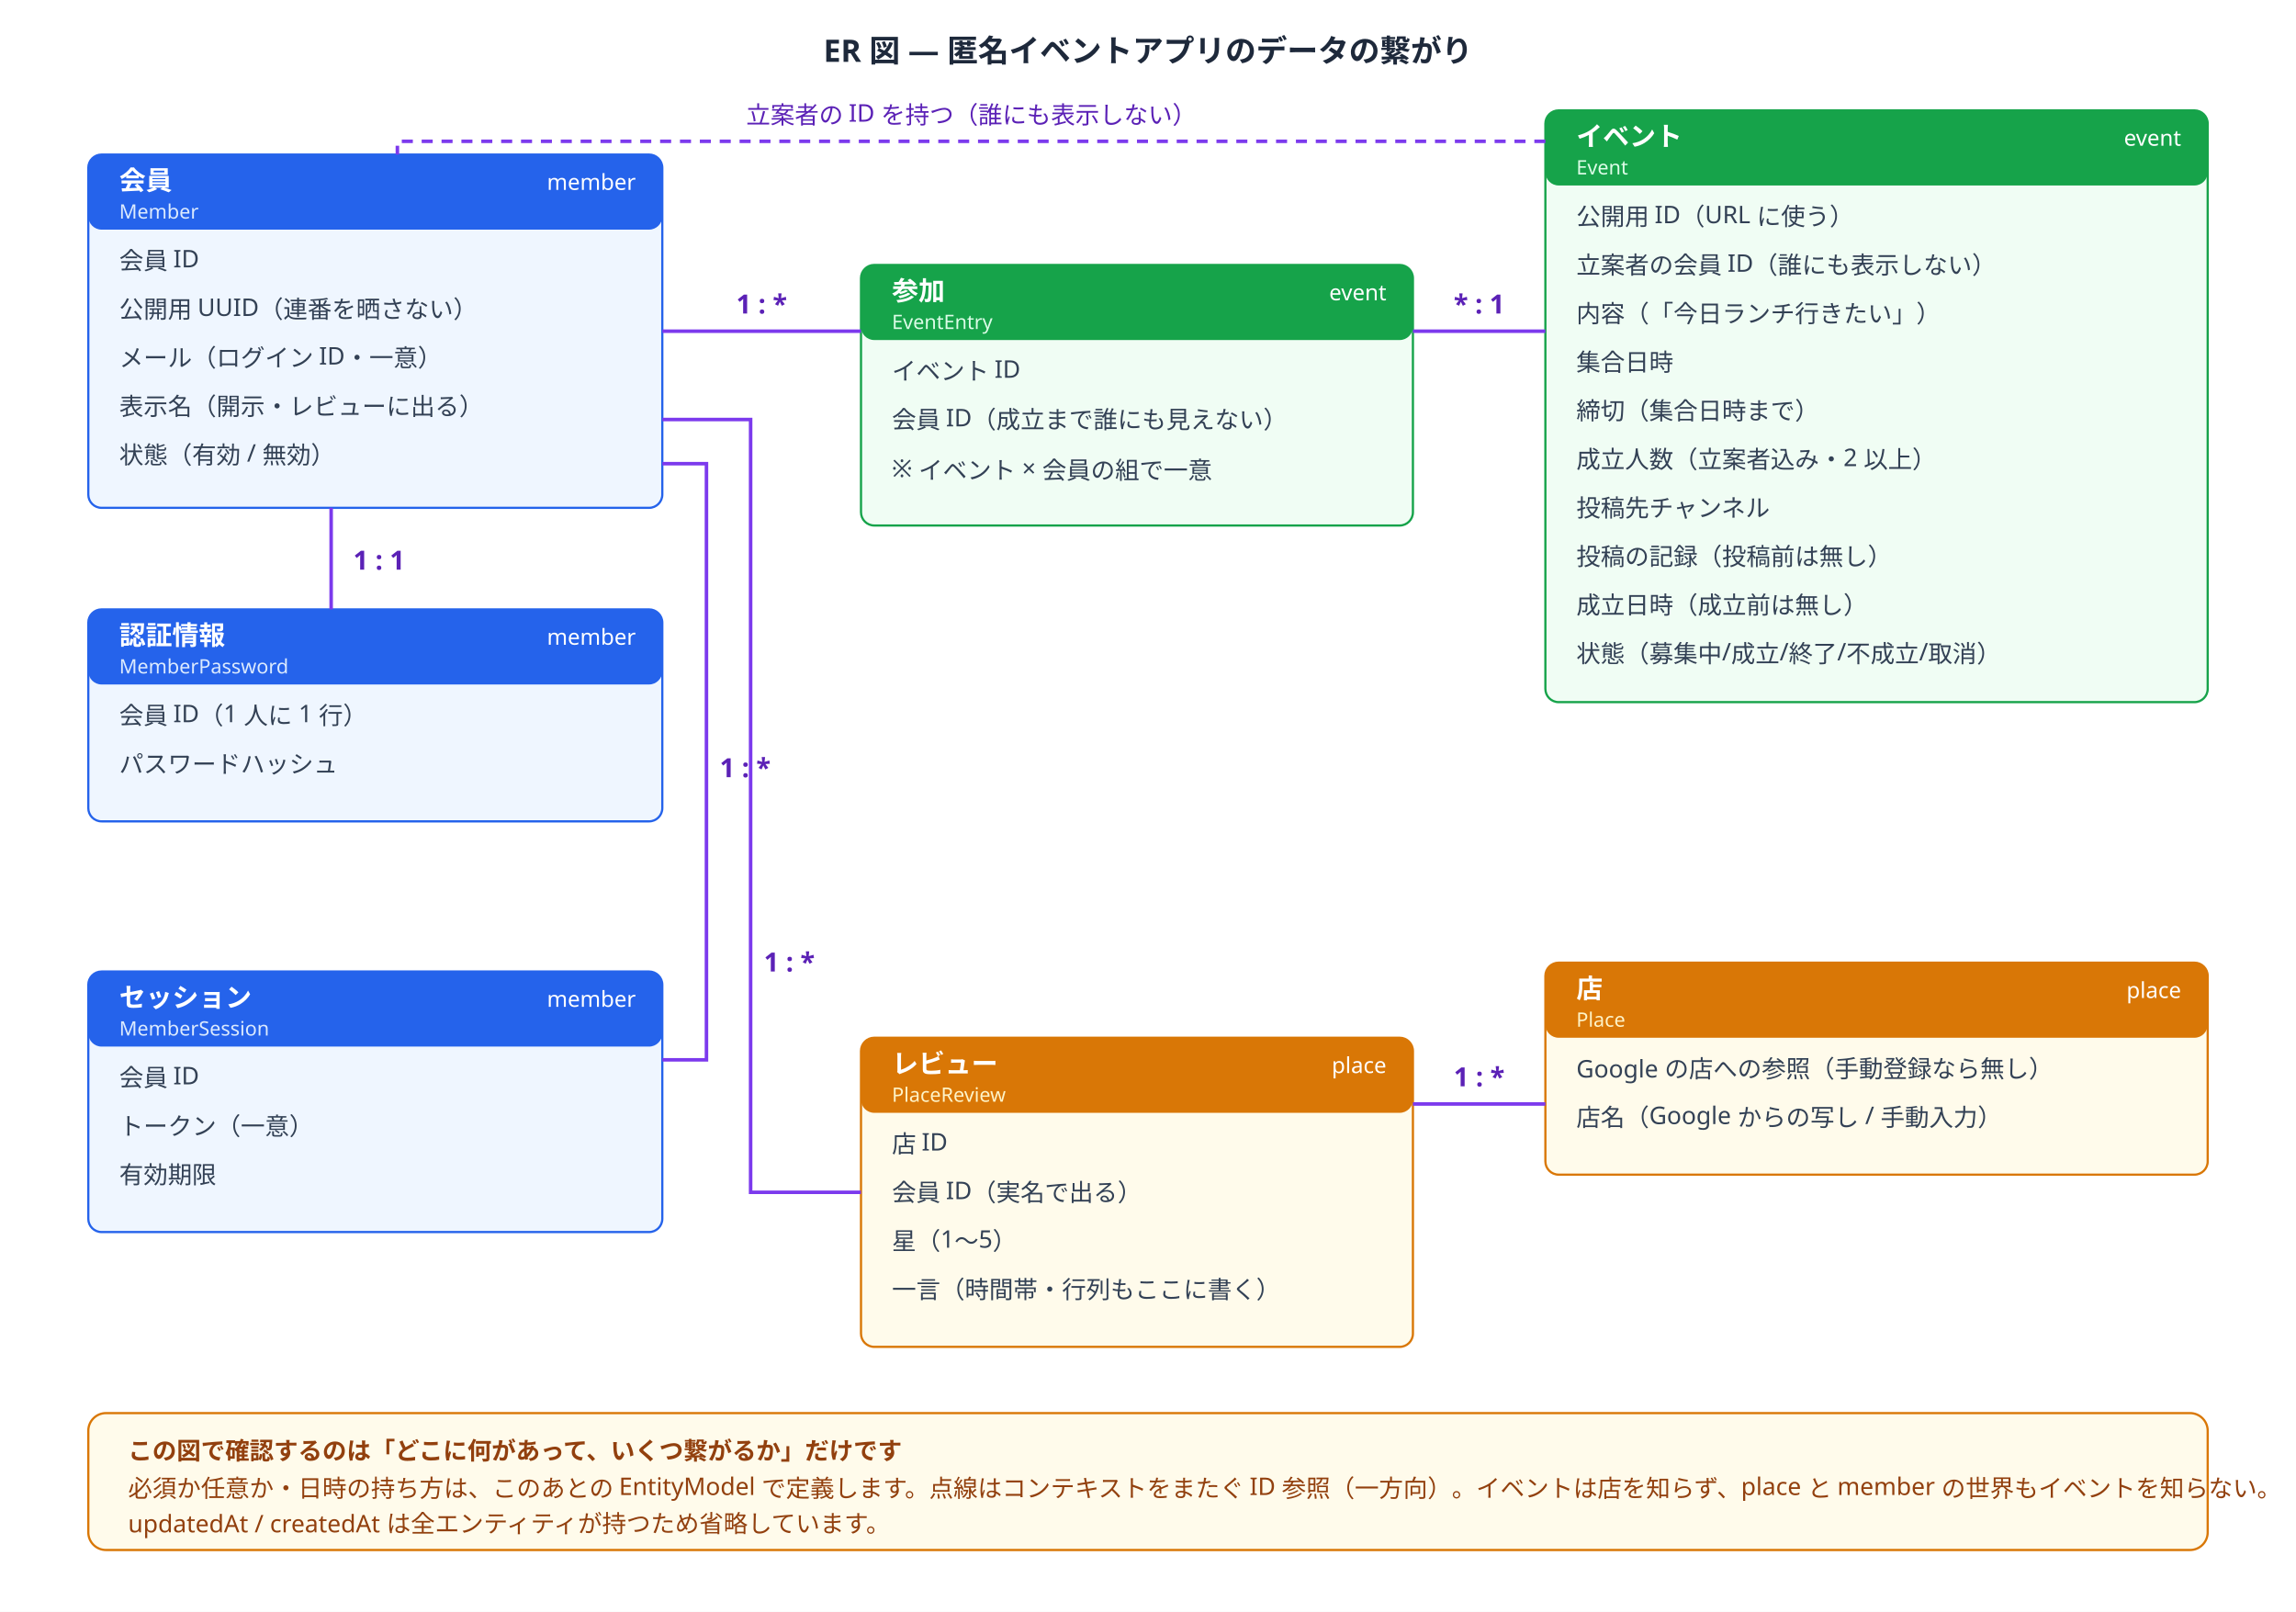
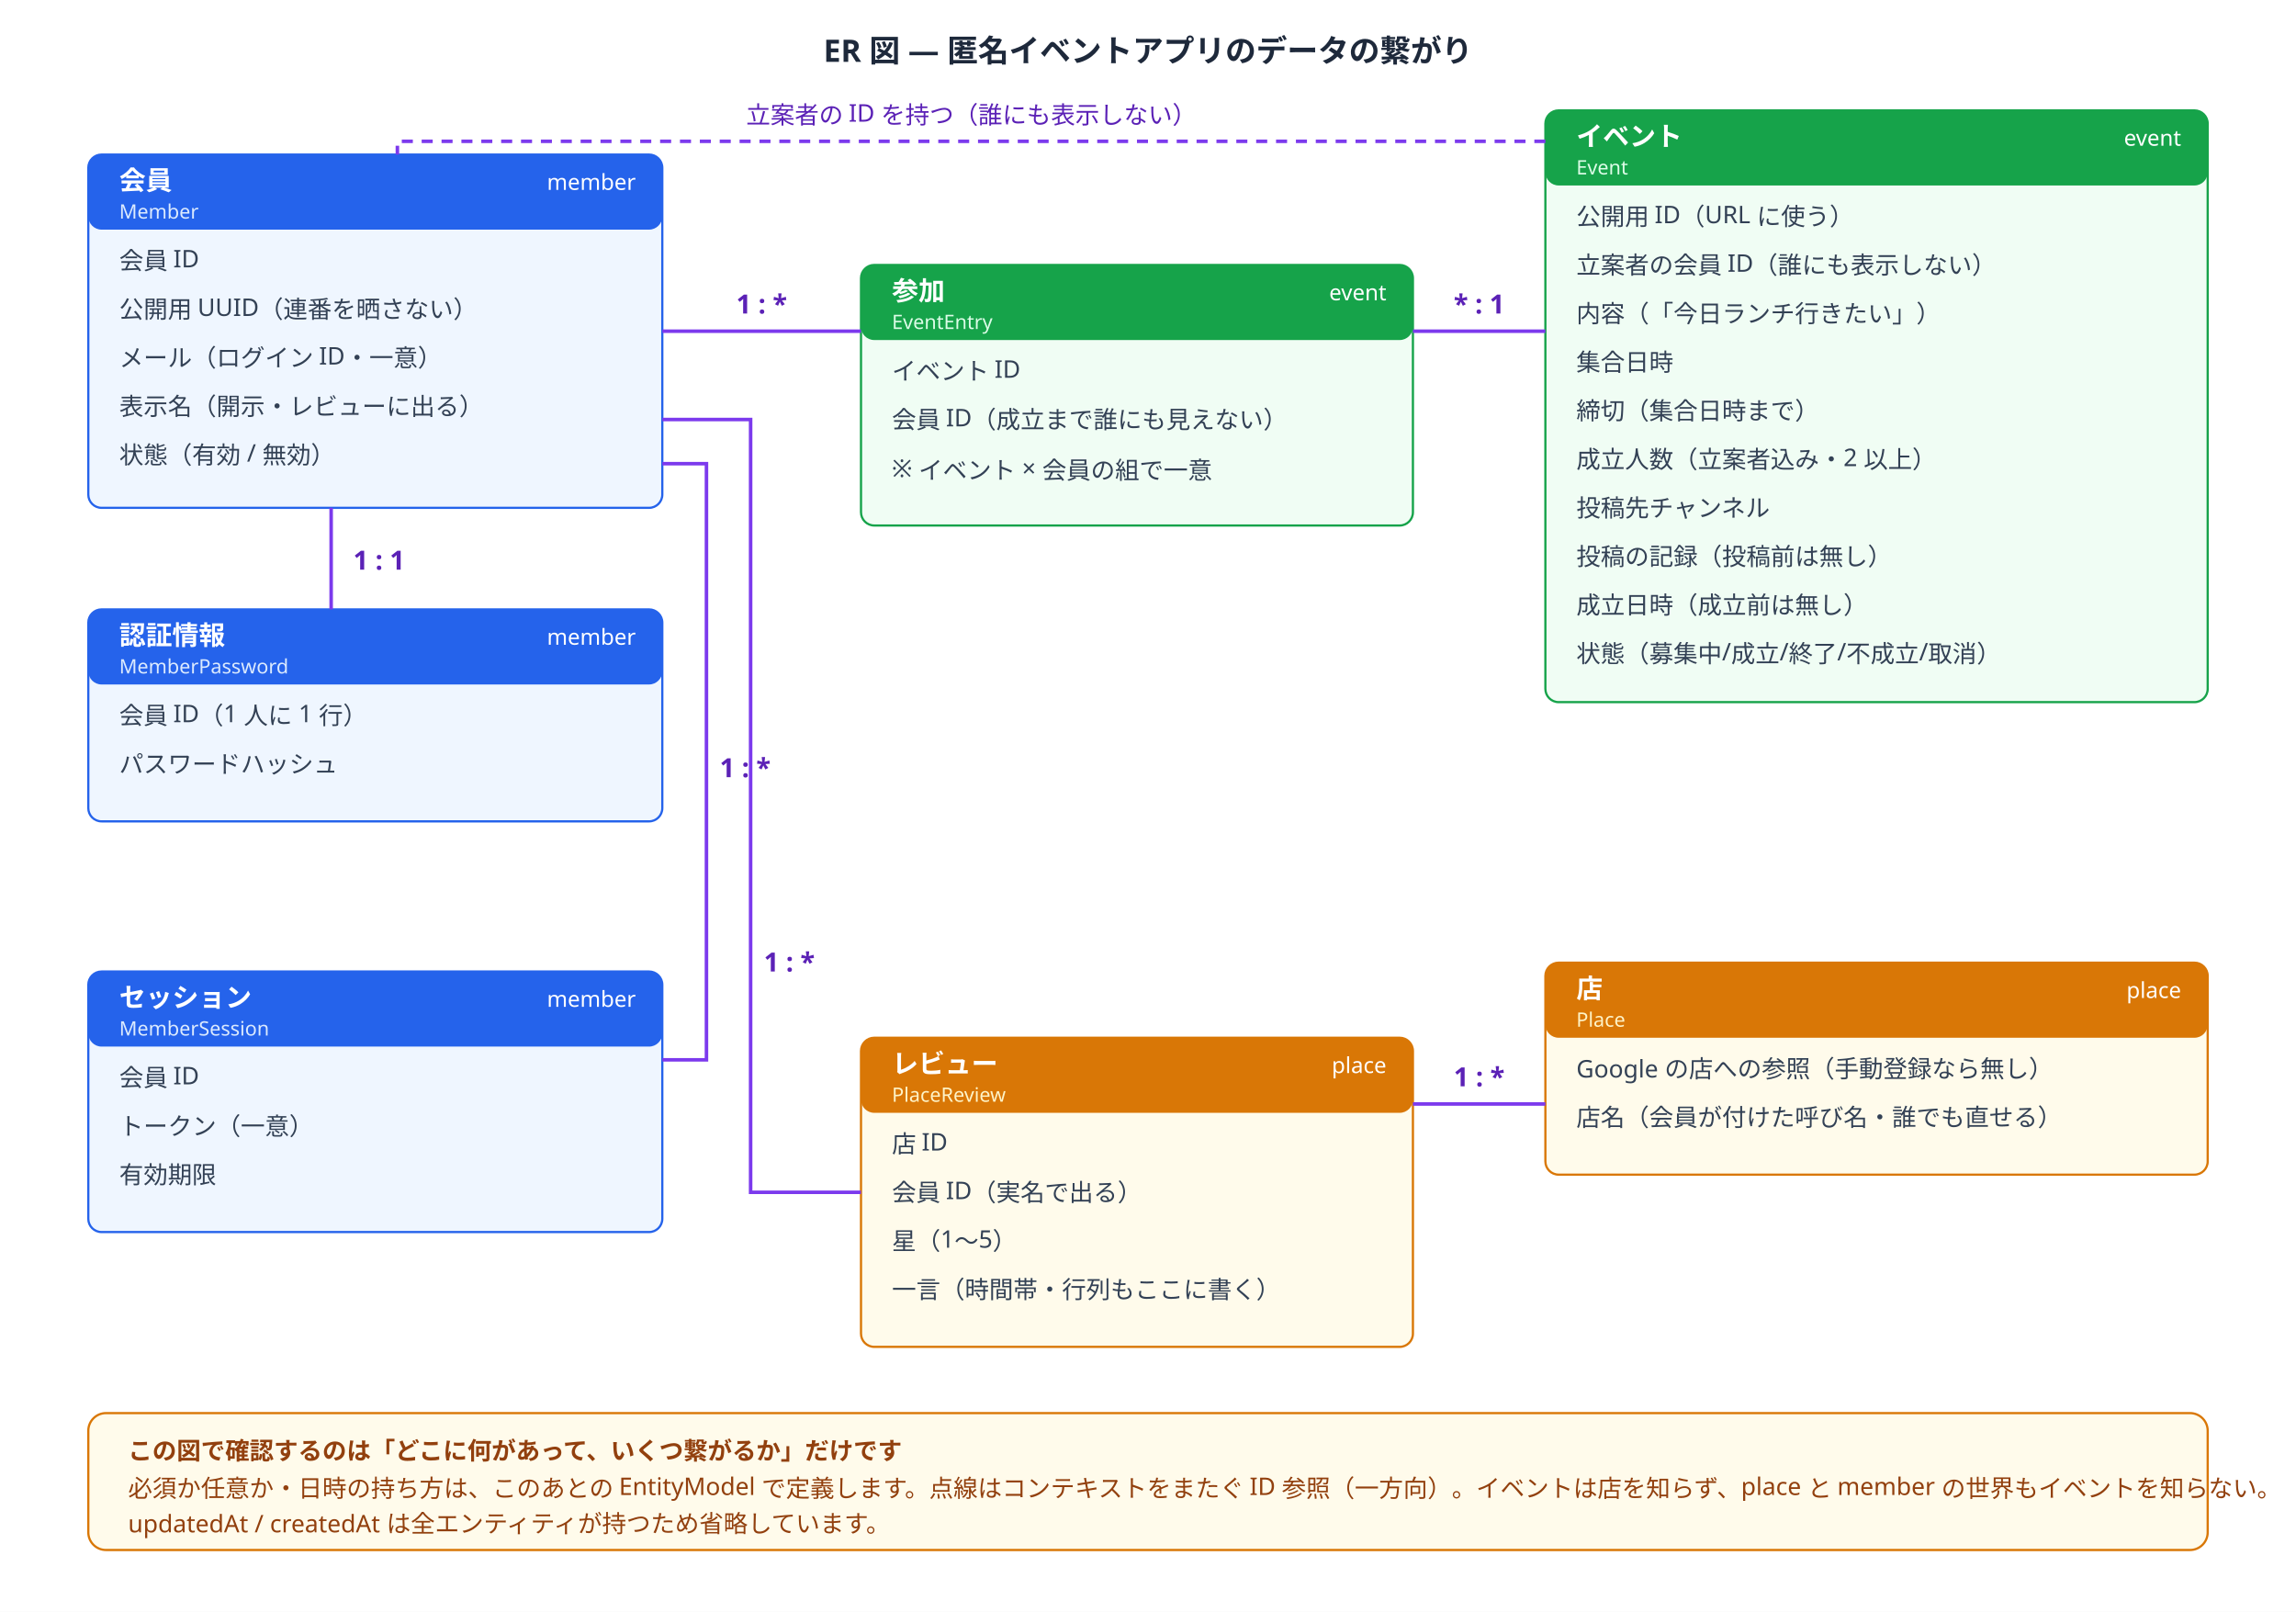
<svg xmlns="http://www.w3.org/2000/svg" viewBox="0 0 1040 730" width="1040" font-family="sans-serif" font-size="14">
  <rect x="0" y="0" width="1040" height="730" fill="#ffffff" />
  <text x="520" y="28" text-anchor="middle" font-weight="bold" fill="#1e293b">ER 図 — 匿名イベントアプリのデータの繋がり</text>
  <rect x="40" y="70" width="260" height="160" rx="6" fill="#eff6ff" stroke="#2563eb" />
  <rect x="40" y="70" width="260" height="34" rx="6" fill="#2563eb" />
  <text x="54" y="86" font-size="12" font-weight="bold" fill="#ffffff">会員</text>
  <text x="54" y="99" font-size="9" fill="#dbeafe">Member</text>
  <text x="288" y="86" text-anchor="end" font-size="10" fill="#ffffff">member</text>
  <text x="54" y="122" font-size="11" fill="#334155">会員 ID</text>
  <text x="54" y="144" font-size="11" fill="#334155">公開用 UUID（連番を晒さない）</text>
  <text x="54" y="166" font-size="11" fill="#334155">メール（ログイン ID・一意）</text>
  <text x="54" y="188" font-size="11" fill="#334155">表示名（開示・レビューに出る）</text>
  <text x="54" y="210" font-size="11" fill="#334155">状態（有効 / 無効）</text>
  <rect x="40" y="276" width="260" height="96" rx="6" fill="#eff6ff" stroke="#2563eb" />
  <rect x="40" y="276" width="260" height="34" rx="6" fill="#2563eb" />
  <text x="54" y="292" font-size="12" font-weight="bold" fill="#ffffff">認証情報</text>
  <text x="54" y="305" font-size="9" fill="#dbeafe">MemberPassword</text>
  <text x="288" y="292" text-anchor="end" font-size="10" fill="#ffffff">member</text>
  <text x="54" y="328" font-size="11" fill="#334155">会員 ID（1 人に 1 行）</text>
  <text x="54" y="350" font-size="11" fill="#334155">パスワードハッシュ</text>
  <rect x="40" y="440" width="260" height="118" rx="6" fill="#eff6ff" stroke="#2563eb" />
  <rect x="40" y="440" width="260" height="34" rx="6" fill="#2563eb" />
  <text x="54" y="456" font-size="12" font-weight="bold" fill="#ffffff">セッション</text>
  <text x="54" y="469" font-size="9" fill="#dbeafe">MemberSession</text>
  <text x="288" y="456" text-anchor="end" font-size="10" fill="#ffffff">member</text>
  <text x="54" y="492" font-size="11" fill="#334155">会員 ID</text>
  <text x="54" y="514" font-size="11" fill="#334155">トークン（一意）</text>
  <text x="54" y="536" font-size="11" fill="#334155">有効期限</text>
  <rect x="390" y="120" width="250" height="118" rx="6" fill="#f0fdf4" stroke="#16a34a" />
  <rect x="390" y="120" width="250" height="34" rx="6" fill="#16a34a" />
  <text x="404" y="136" font-size="12" font-weight="bold" fill="#ffffff">参加</text>
  <text x="404" y="149" font-size="9" fill="#dcfce7">EventEntry</text>
  <text x="628" y="136" text-anchor="end" font-size="10" fill="#ffffff">event</text>
  <text x="404" y="172" font-size="11" fill="#334155">イベント ID</text>
  <text x="404" y="194" font-size="11" fill="#334155">会員 ID（成立まで誰にも見えない）</text>
  <text x="404" y="216" font-size="11" fill="#334155">※ イベント × 会員の組で一意</text>
  <rect x="700" y="50" width="300" height="268" rx="6" fill="#f0fdf4" stroke="#16a34a" />
  <rect x="700" y="50" width="300" height="34" rx="6" fill="#16a34a" />
  <text x="714" y="66" font-size="12" font-weight="bold" fill="#ffffff">イベント</text>
  <text x="714" y="79" font-size="9" fill="#dcfce7">Event</text>
  <text x="988" y="66" text-anchor="end" font-size="10" fill="#ffffff">event</text>
  <text x="714" y="102" font-size="11" fill="#334155">公開用 ID（URL に使う）</text>
  <text x="714" y="124" font-size="11" fill="#334155">立案者の会員 ID（誰にも表示しない）</text>
  <text x="714" y="146" font-size="11" fill="#334155">内容（「今日ランチ行きたい」）</text>
  <text x="714" y="168" font-size="11" fill="#334155">集合日時</text>
  <text x="714" y="190" font-size="11" fill="#334155">締切（集合日時まで）</text>
  <text x="714" y="212" font-size="11" fill="#334155">成立人数（立案者込み・2 以上）</text>
  <text x="714" y="234" font-size="11" fill="#334155">投稿先チャンネル</text>
  <text x="714" y="256" font-size="11" fill="#334155">投稿の記録（投稿前は無し）</text>
  <text x="714" y="278" font-size="11" fill="#334155">成立日時（成立前は無し）</text>
  <text x="714" y="300" font-size="11" fill="#334155">状態（募集中/成立/終了/不成立/取消）</text>
  <rect x="700" y="436" width="300" height="96" rx="6" fill="#fffbeb" stroke="#d97706" />
  <rect x="700" y="436" width="300" height="34" rx="6" fill="#d97706" />
  <text x="714" y="452" font-size="12" font-weight="bold" fill="#ffffff">店</text>
  <text x="714" y="465" font-size="9" fill="#fef3c7">Place</text>
  <text x="988" y="452" text-anchor="end" font-size="10" fill="#ffffff">place</text>
  <text x="714" y="488" font-size="11" fill="#334155">Google の店への参照（手動登録なら無し）</text>
-   <text x="714" y="510" font-size="11" fill="#334155">店名（Google からの写し / 手動入力）</text>
+   <text x="714" y="510" font-size="11" fill="#334155">店名（会員が付けた呼び名・誰でも直せる）</text>
  <rect x="390" y="470" width="250" height="140" rx="6" fill="#fffbeb" stroke="#d97706" />
  <rect x="390" y="470" width="250" height="34" rx="6" fill="#d97706" />
  <text x="404" y="486" font-size="12" font-weight="bold" fill="#ffffff">レビュー</text>
  <text x="404" y="499" font-size="9" fill="#fef3c7">PlaceReview</text>
  <text x="628" y="486" text-anchor="end" font-size="10" fill="#ffffff">place</text>
  <text x="404" y="522" font-size="11" fill="#334155">店 ID</text>
  <text x="404" y="544" font-size="11" fill="#334155">会員 ID（実名で出る）</text>
  <text x="404" y="566" font-size="11" fill="#334155">星（1〜5）</text>
  <text x="404" y="588" font-size="11" fill="#334155">一言（時間帯・行列もここに書く）</text>
  <path d="M150,230 V276" fill="none" stroke="#7c3aed" stroke-width="1.6" />
  <text x="160" y="258" font-size="12" font-weight="bold" fill="#5b21b6">1 : 1</text>
  <path d="M300,210 H320 V480 H300" fill="none" stroke="#7c3aed" stroke-width="1.6" />
  <text x="326" y="352" font-size="12" font-weight="bold" fill="#5b21b6">1 : *</text>
  <path d="M300,150 H390" fill="none" stroke="#7c3aed" stroke-width="1.6" />
  <text x="345" y="142" text-anchor="middle" font-size="12" font-weight="bold" fill="#5b21b6">1 : *</text>
  <path d="M640,150 H700" fill="none" stroke="#7c3aed" stroke-width="1.6" />
  <text x="670" y="142" text-anchor="middle" font-size="12" font-weight="bold" fill="#5b21b6">* : 1</text>
  <path d="M300,190 H340 V540 H390" fill="none" stroke="#7c3aed" stroke-width="1.6" />
  <text x="346" y="440" font-size="12" font-weight="bold" fill="#5b21b6">1 : *</text>
  <path d="M700,500 H640" fill="none" stroke="#7c3aed" stroke-width="1.6" />
  <text x="670" y="492" text-anchor="middle" font-size="12" font-weight="bold" fill="#5b21b6">1 : *</text>
  <path d="M700,64 H180 V70" fill="none" stroke="#7c3aed" stroke-width="1.6" stroke-dasharray="5 4" />
  <text x="440" y="56" text-anchor="middle" font-size="11" fill="#5b21b6">立案者の ID を持つ（誰にも表示しない）</text>
  <rect x="40" y="640" width="960" height="62" rx="8" fill="#fffbeb" stroke="#d97706" />
  <text x="58" y="661" font-size="11" font-weight="bold" fill="#92400e">この図で確認するのは「どこに何があって、いくつ繋がるか」だけです</text>
  <text x="58" y="678" font-size="11" fill="#92400e">必須か任意か・日時の持ち方は、このあとの EntityModel で定義します。点線はコンテキストをまたぐ ID 参照（一方向）。イベントは店を知らず、place と member の世界もイベントを知らない。</text>
  <text x="58" y="694" font-size="11" fill="#92400e">updatedAt / createdAt は全エンティティが持つため省略しています。</text>
</svg>
